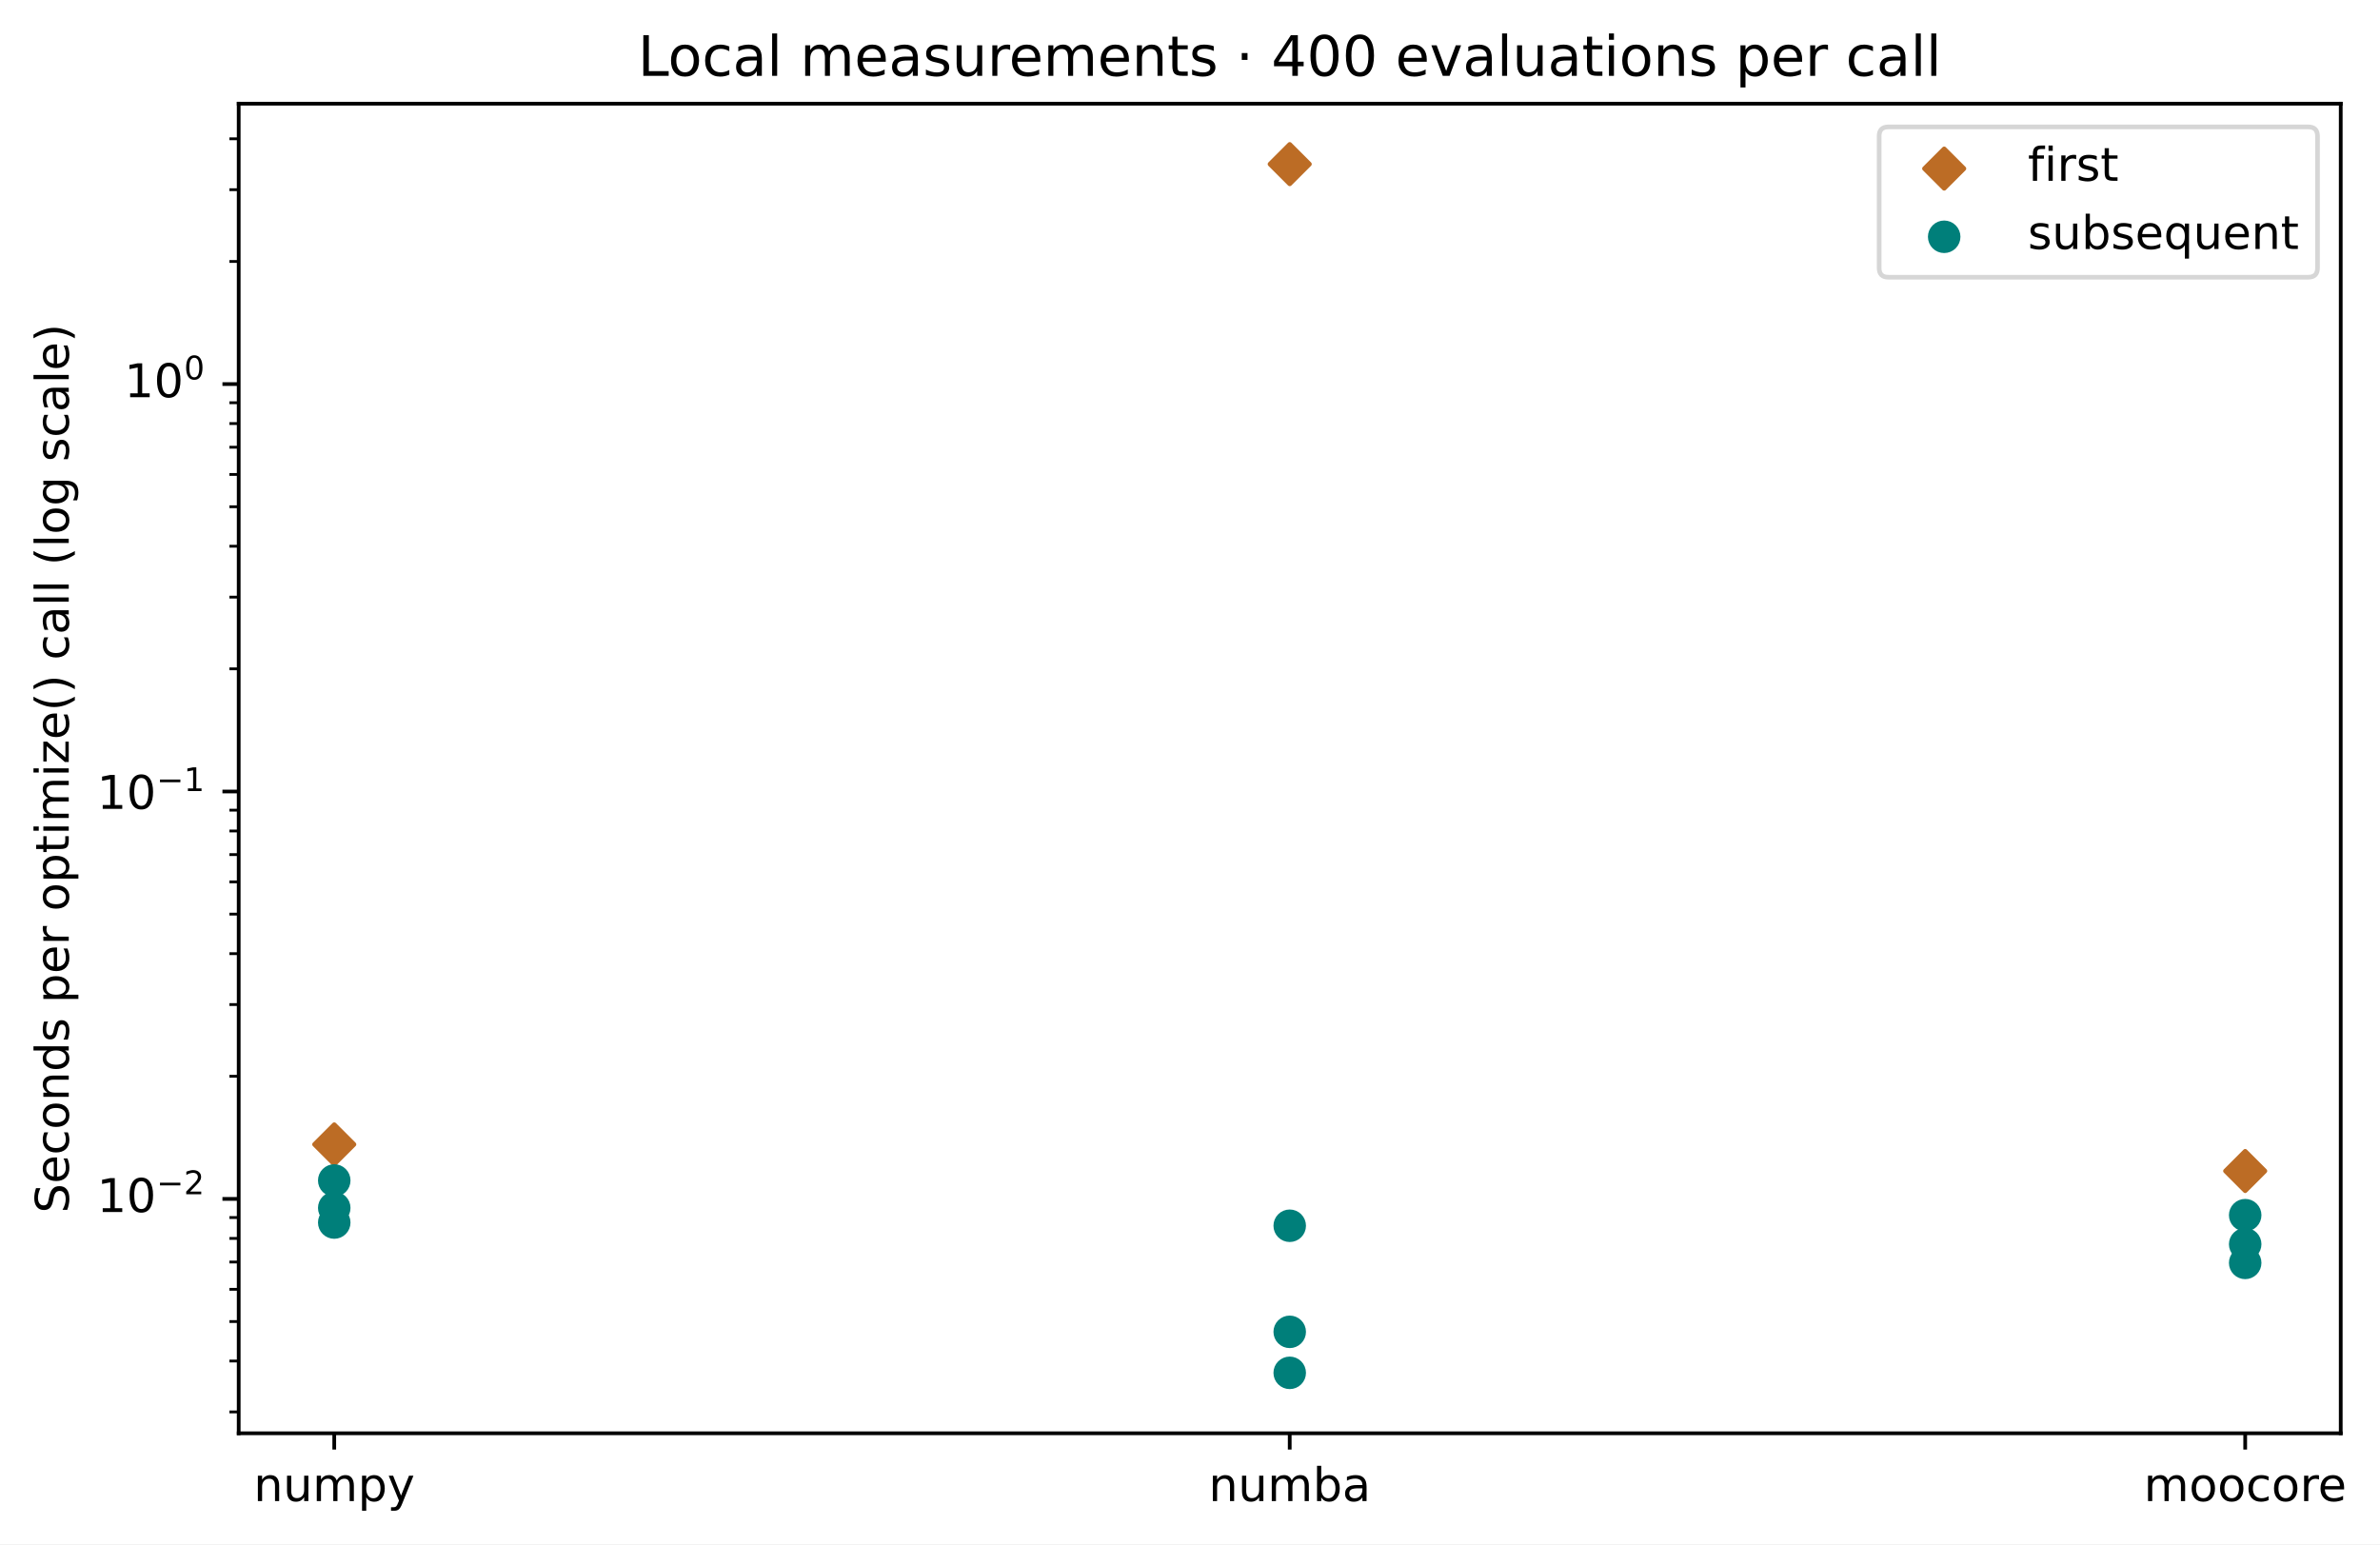
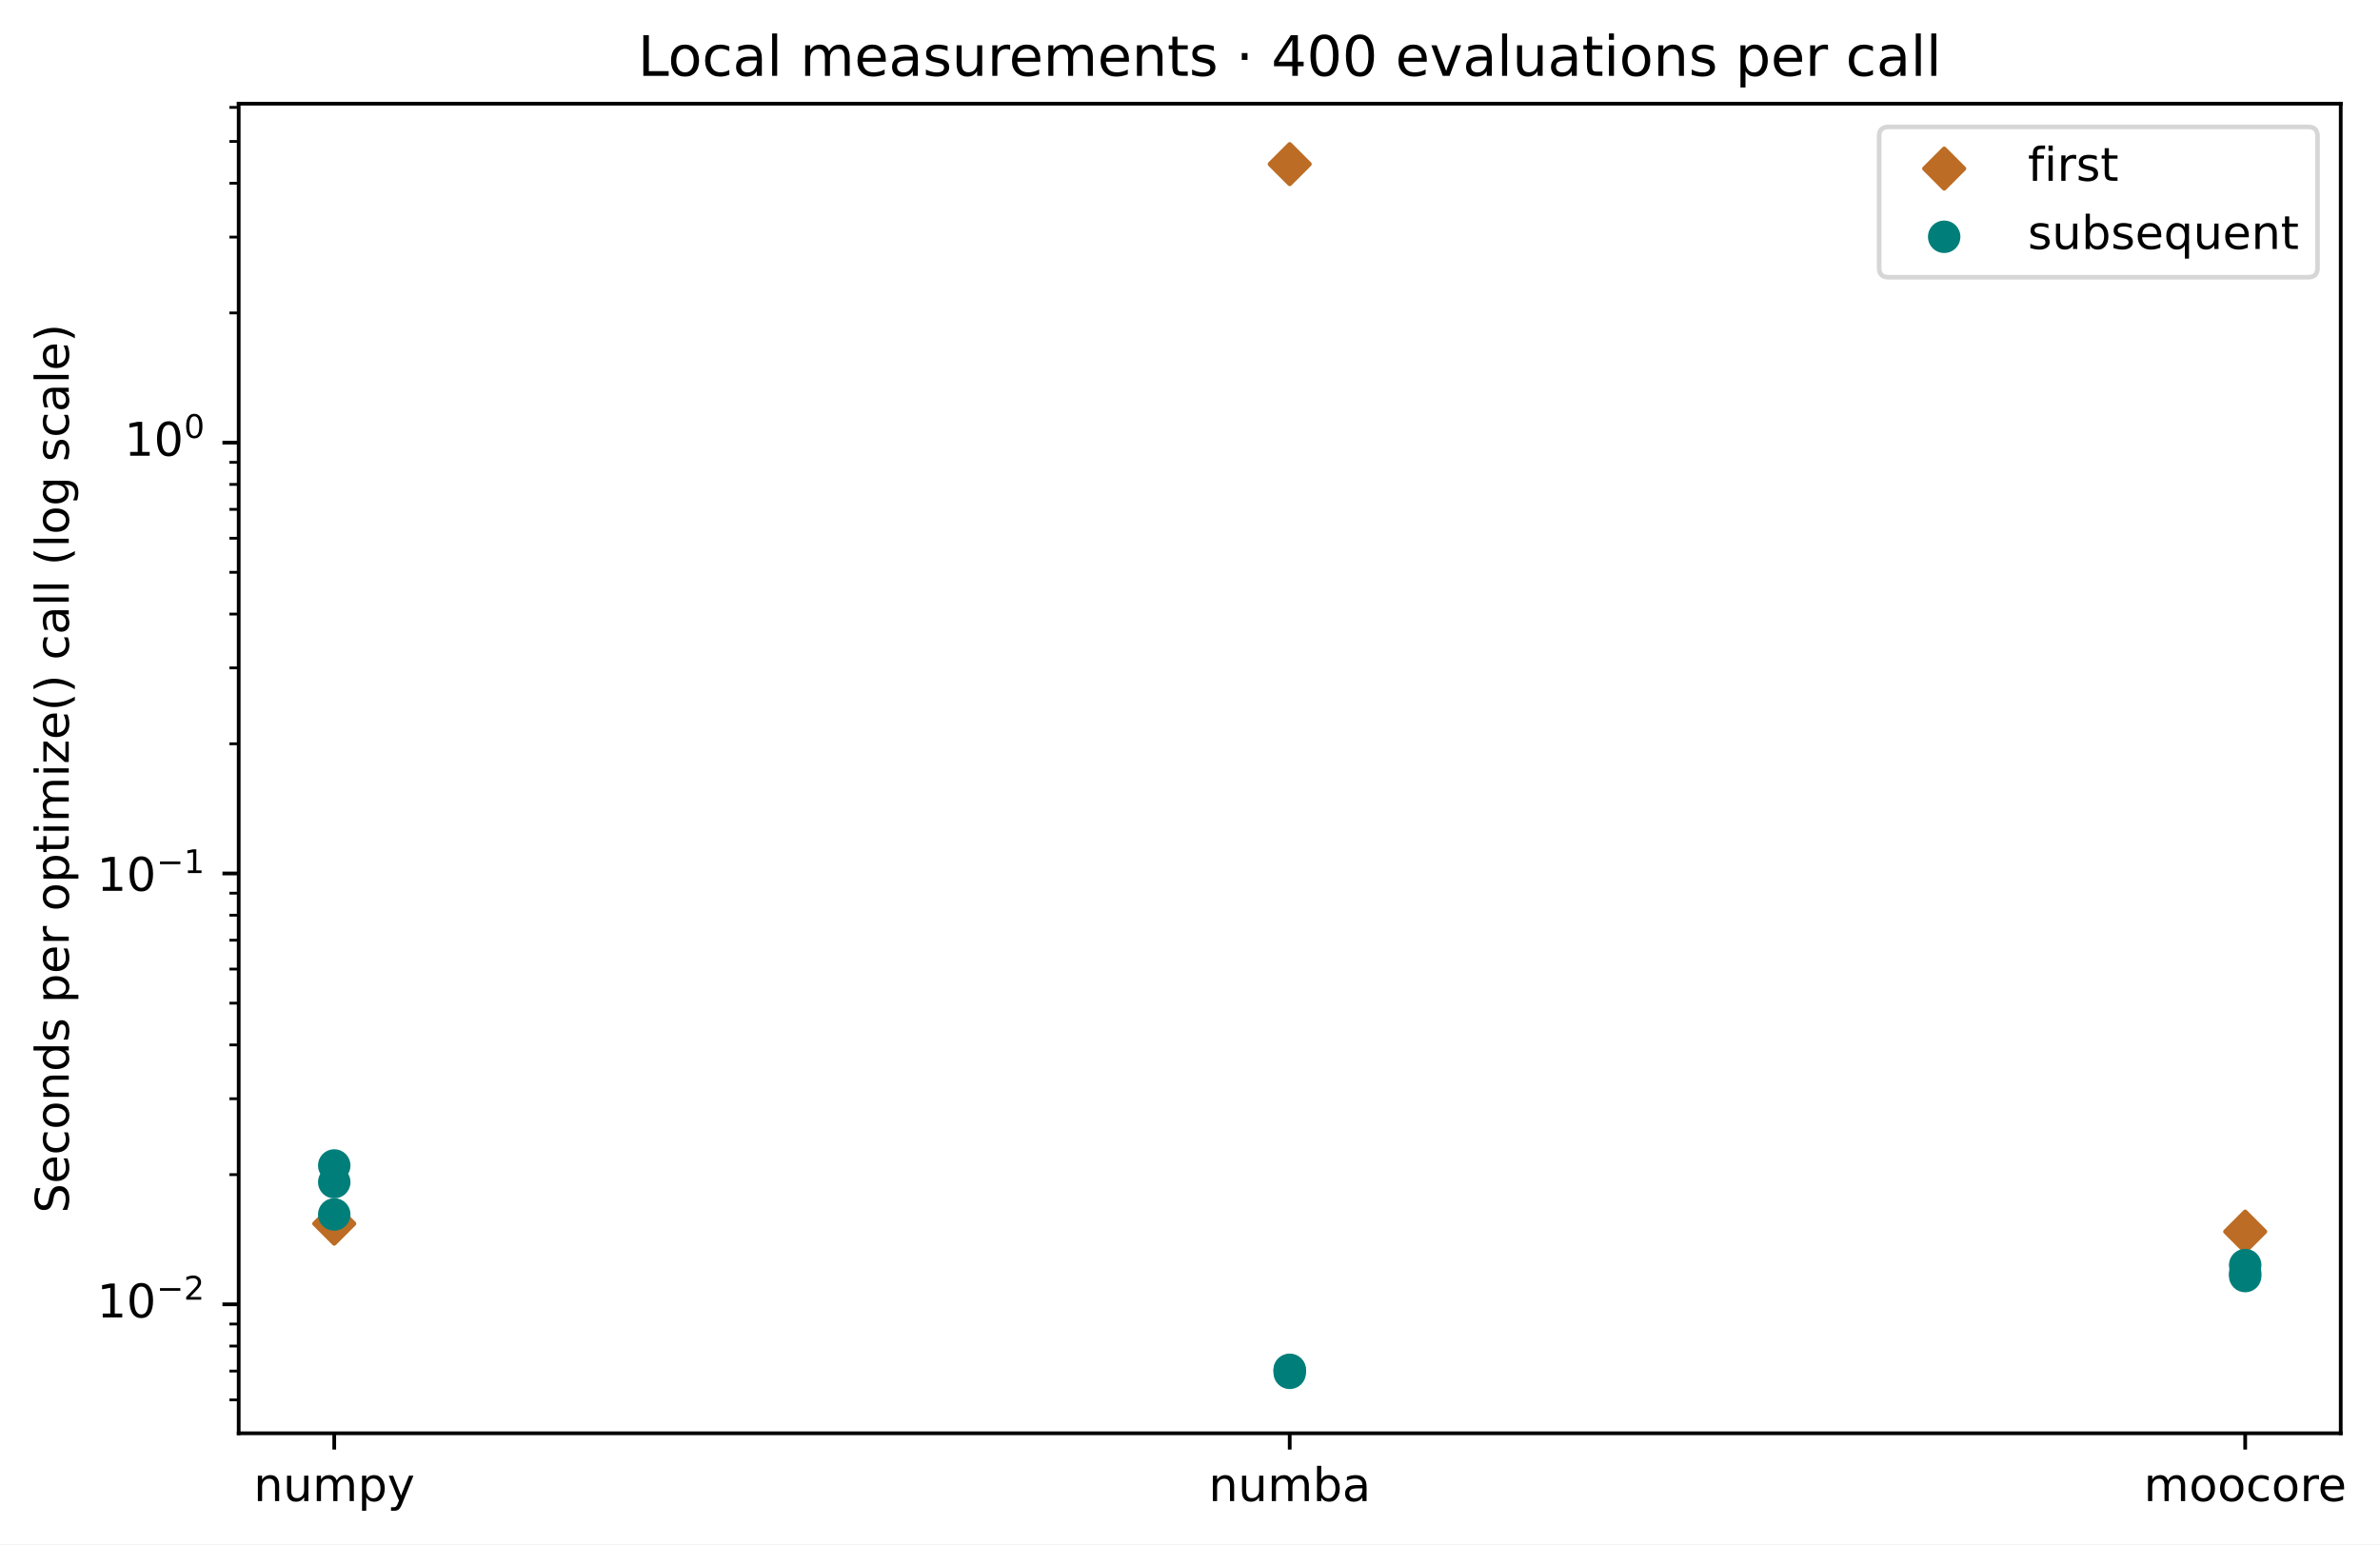
<svg xmlns="http://www.w3.org/2000/svg" xmlns:xlink="http://www.w3.org/1999/xlink" width="512.277pt" height="332.4pt" viewBox="0 0 512.277 332.4" version="1.1">
  <defs>
    <style type="text/css">*{stroke-linejoin: round; stroke-linecap: butt}</style>
  </defs>
  <g id="figure_1">
    <g id="patch_1">
      <path d="M 0 332.4 L 512.277 332.4 L 512.277 0 L 0 0 z " style="fill: #ffffff" />
    </g>
    <g id="axes_1">
      <g id="patch_2">
        <path d="M 51.378 308.521 L 503.826 308.521 L 503.826 22.318 L 51.378 22.318 z " style="fill: #ffffff" />
      </g>
      <g id="PathCollection_1">
        <defs>
          <path id="mc06a43e93e" d="M 0 4.243 L 4.243 0 L 0 -4.243 L -4.243 0 z " style="stroke: #bc6c25" />
        </defs>
        <g clip-path="url(#pd453f70afe)">
-           <use xlink:href="#mc06a43e93e" x="71.944" y="246.338" style="fill: #bc6c25; stroke: #bc6c25" />
+           <use xlink:href="#mc06a43e93e" x="71.944" y="263.402" style="fill: #bc6c25; stroke: #bc6c25" />
        </g>
      </g>
      <g id="PathCollection_2">
        <defs>
          <path id="me982f5717a" d="M 0 3 C 0.796 3 1.559 2.684 2.121 2.121 C 2.684 1.559 3 0.796 3 0 C 3 -0.796 2.684 -1.559 2.121 -2.121 C 1.559 -2.684 0.796 -3 0 -3 C -0.796 -3 -1.559 -2.684 -2.121 -2.121 C -2.684 -1.559 -3 -0.796 -3 0 C -3 0.796 -2.684 1.559 -2.121 2.121 C -1.559 2.684 -0.796 3 0 3 z " style="stroke: #007f7a" />
        </defs>
        <g clip-path="url(#pd453f70afe)">
-           <use xlink:href="#me982f5717a" x="71.944" y="254.107" style="fill: #007f7a; stroke: #007f7a" />
-           <use xlink:href="#me982f5717a" x="71.944" y="260.013" style="fill: #007f7a; stroke: #007f7a" />
-           <use xlink:href="#me982f5717a" x="71.944" y="263.16" style="fill: #007f7a; stroke: #007f7a" />
+           <use xlink:href="#me982f5717a" x="71.944" y="254.459" style="fill: #007f7a; stroke: #007f7a" />
+           <use xlink:href="#me982f5717a" x="71.944" y="250.879" style="fill: #007f7a; stroke: #007f7a" />
+           <use xlink:href="#me982f5717a" x="71.944" y="261.416" style="fill: #007f7a; stroke: #007f7a" />
        </g>
      </g>
      <g id="PathCollection_3">
        <g clip-path="url(#pd453f70afe)">
          <use xlink:href="#mc06a43e93e" x="277.602" y="35.327" style="fill: #bc6c25; stroke: #bc6c25" />
        </g>
      </g>
      <g id="PathCollection_4">
        <g clip-path="url(#pd453f70afe)">
          <use xlink:href="#me982f5717a" x="277.602" y="295.512" style="fill: #007f7a; stroke: #007f7a" />
-           <use xlink:href="#me982f5717a" x="277.602" y="286.687" style="fill: #007f7a; stroke: #007f7a" />
-           <use xlink:href="#me982f5717a" x="277.602" y="263.851" style="fill: #007f7a; stroke: #007f7a" />
+           <use xlink:href="#me982f5717a" x="277.602" y="294.925" style="fill: #007f7a; stroke: #007f7a" />
+           <use xlink:href="#me982f5717a" x="277.602" y="294.878" style="fill: #007f7a; stroke: #007f7a" />
        </g>
      </g>
      <g id="PathCollection_5">
        <g clip-path="url(#pd453f70afe)">
-           <use xlink:href="#mc06a43e93e" x="483.26" y="252.066" style="fill: #bc6c25; stroke: #bc6c25" />
+           <use xlink:href="#mc06a43e93e" x="483.26" y="265.108" style="fill: #bc6c25; stroke: #bc6c25" />
        </g>
      </g>
      <g id="PathCollection_6">
        <g clip-path="url(#pd453f70afe)">
-           <use xlink:href="#me982f5717a" x="483.26" y="261.574" style="fill: #007f7a; stroke: #007f7a" />
-           <use xlink:href="#me982f5717a" x="483.26" y="271.844" style="fill: #007f7a; stroke: #007f7a" />
-           <use xlink:href="#me982f5717a" x="483.26" y="267.819" style="fill: #007f7a; stroke: #007f7a" />
+           <use xlink:href="#me982f5717a" x="483.26" y="274.038" style="fill: #007f7a; stroke: #007f7a" />
+           <use xlink:href="#me982f5717a" x="483.26" y="274.677" style="fill: #007f7a; stroke: #007f7a" />
+           <use xlink:href="#me982f5717a" x="483.26" y="272.32" style="fill: #007f7a; stroke: #007f7a" />
        </g>
      </g>
      <g id="matplotlib.axis_1">
        <g id="xtick_1">
          <g id="line2d_1">
            <defs>
              <path id="m048185d247" d="M 0 0 L 0 3.5 " style="stroke: #000000; stroke-width: 0.8" />
            </defs>
            <g>
              <use xlink:href="#m048185d247" x="71.944" y="308.521" style="stroke: #000000; stroke-width: 0.8" />
            </g>
          </g>
          <g id="text_1">
            <text style="font-size: 10px; font-family: 'DejaVu Sans', 'Bitstream Vera Sans', 'Computer Modern Sans Serif', 'Lucida Grande', 'Verdana', 'Geneva', 'Lucid', 'Arial', 'Helvetica', 'Avant Garde', sans-serif; text-anchor: middle" x="71.944" y="323.12" transform="rotate(-0 71.94393 323.1198)">numpy</text>
          </g>
        </g>
        <g id="xtick_2">
          <g id="line2d_2">
            <g>
              <use xlink:href="#m048185d247" x="277.602" y="308.521" style="stroke: #000000; stroke-width: 0.8" />
            </g>
          </g>
          <g id="text_2">
            <text style="font-size: 10px; font-family: 'DejaVu Sans', 'Bitstream Vera Sans', 'Computer Modern Sans Serif', 'Lucida Grande', 'Verdana', 'Geneva', 'Lucid', 'Arial', 'Helvetica', 'Avant Garde', sans-serif; text-anchor: middle" x="277.602" y="323.12" transform="rotate(-0 277.602 323.1198)">numba</text>
          </g>
        </g>
        <g id="xtick_3">
          <g id="line2d_3">
            <g>
              <use xlink:href="#m048185d247" x="483.26" y="308.521" style="stroke: #000000; stroke-width: 0.8" />
            </g>
          </g>
          <g id="text_3">
            <text style="font-size: 10px; font-family: 'DejaVu Sans', 'Bitstream Vera Sans', 'Computer Modern Sans Serif', 'Lucida Grande', 'Verdana', 'Geneva', 'Lucid', 'Arial', 'Helvetica', 'Avant Garde', sans-serif; text-anchor: middle" x="483.26" y="323.12" transform="rotate(-0 483.2601 323.1198)">moocore</text>
          </g>
        </g>
      </g>
      <g id="matplotlib.axis_2">
        <g id="ytick_1">
          <g id="line2d_4">
            <defs>
              <path id="m38a02dc776" d="M 0 0 L -3.5 0 " style="stroke: #000000; stroke-width: 0.8" />
            </defs>
            <g>
-               <use xlink:href="#m38a02dc776" x="51.378" y="258.074" style="stroke: #000000; stroke-width: 0.8" />
+               <use xlink:href="#m38a02dc776" x="51.378" y="280.761" style="stroke: #000000; stroke-width: 0.8" />
            </g>
          </g>
          <g id="text_4">
-             <g transform="translate(20.87813 261.8732)">
+             <g transform="translate(20.87813 284.56)">
              <text>
                <tspan x="0" y="-0.977" style="font-size: 10px; font-family: 'DejaVu Sans'">1</tspan>
                <tspan x="6.362" y="-0.977" style="font-size: 10px; font-family: 'DejaVu Sans'">0</tspan>
                <tspan x="12.82" y="-4.805" style="font-size: 7px; font-family: 'DejaVu Sans'">−</tspan>
                <tspan x="18.686" y="-4.805" style="font-size: 7px; font-family: 'DejaVu Sans'">2</tspan>
              </text>
            </g>
          </g>
        </g>
        <g id="ytick_2">
          <g id="line2d_5">
            <g>
-               <use xlink:href="#m38a02dc776" x="51.378" y="170.375" style="stroke: #000000; stroke-width: 0.8" />
+               <use xlink:href="#m38a02dc776" x="51.378" y="188.02" style="stroke: #000000; stroke-width: 0.8" />
            </g>
          </g>
          <g id="text_5">
-             <g transform="translate(20.87813 174.1747)">
+             <g transform="translate(20.87813 191.8188)">
              <text>
                <tspan x="0" y="-0.064" style="font-size: 10px; font-family: 'DejaVu Sans'">1</tspan>
                <tspan x="6.362" y="-0.064" style="font-size: 10px; font-family: 'DejaVu Sans'">0</tspan>
                <tspan x="12.82" y="-3.892" style="font-size: 7px; font-family: 'DejaVu Sans'">−</tspan>
                <tspan x="18.686" y="-3.892" style="font-size: 7px; font-family: 'DejaVu Sans'">1</tspan>
              </text>
            </g>
          </g>
        </g>
        <g id="ytick_3">
          <g id="line2d_6">
            <g>
-               <use xlink:href="#m38a02dc776" x="51.378" y="82.677" style="stroke: #000000; stroke-width: 0.8" />
+               <use xlink:href="#m38a02dc776" x="51.378" y="95.278" style="stroke: #000000; stroke-width: 0.8" />
            </g>
          </g>
          <g id="text_6">
-             <g transform="translate(26.77812 86.47617)">
+             <g transform="translate(26.77812 99.07764)">
              <text>
                <tspan x="0" y="-0.977" style="font-size: 10px; font-family: 'DejaVu Sans'">1</tspan>
                <tspan x="6.362" y="-0.977" style="font-size: 10px; font-family: 'DejaVu Sans'">0</tspan>
                <tspan x="12.82" y="-4.805" style="font-size: 7px; font-family: 'DejaVu Sans'">0</tspan>
              </text>
            </g>
          </g>
        </g>
        <g id="ytick_4">
          <g id="line2d_7">
            <defs>
              <path id="m492769a3f3" d="M 0 0 L -2 0 " style="stroke: #000000; stroke-width: 0.6" />
            </defs>
            <g>
-               <use xlink:href="#m492769a3f3" x="51.378" y="303.93" style="stroke: #000000; stroke-width: 0.6" />
+               <use xlink:href="#m492769a3f3" x="51.378" y="301.335" style="stroke: #000000; stroke-width: 0.6" />
            </g>
          </g>
        </g>
        <g id="ytick_5">
          <g id="line2d_8">
            <g>
-               <use xlink:href="#m492769a3f3" x="51.378" y="292.973" style="stroke: #000000; stroke-width: 0.6" />
+               <use xlink:href="#m492769a3f3" x="51.378" y="295.127" style="stroke: #000000; stroke-width: 0.6" />
            </g>
          </g>
        </g>
        <g id="ytick_6">
          <g id="line2d_9">
            <g>
-               <use xlink:href="#m492769a3f3" x="51.378" y="284.474" style="stroke: #000000; stroke-width: 0.6" />
+               <use xlink:href="#m492769a3f3" x="51.378" y="289.748" style="stroke: #000000; stroke-width: 0.6" />
            </g>
          </g>
        </g>
        <g id="ytick_7">
          <g id="line2d_10">
            <g>
-               <use xlink:href="#m492769a3f3" x="51.378" y="277.53" style="stroke: #000000; stroke-width: 0.6" />
+               <use xlink:href="#m492769a3f3" x="51.378" y="285.004" style="stroke: #000000; stroke-width: 0.6" />
            </g>
          </g>
        </g>
        <g id="ytick_8">
          <g id="line2d_11">
            <g>
-               <use xlink:href="#m492769a3f3" x="51.378" y="271.659" style="stroke: #000000; stroke-width: 0.6" />
+               <use xlink:href="#m492769a3f3" x="51.378" y="252.843" style="stroke: #000000; stroke-width: 0.6" />
            </g>
          </g>
        </g>
        <g id="ytick_9">
          <g id="line2d_12">
            <g>
-               <use xlink:href="#m492769a3f3" x="51.378" y="266.573" style="stroke: #000000; stroke-width: 0.6" />
+               <use xlink:href="#m492769a3f3" x="51.378" y="236.512" style="stroke: #000000; stroke-width: 0.6" />
            </g>
          </g>
        </g>
        <g id="ytick_10">
          <g id="line2d_13">
            <g>
-               <use xlink:href="#m492769a3f3" x="51.378" y="262.087" style="stroke: #000000; stroke-width: 0.6" />
+               <use xlink:href="#m492769a3f3" x="51.378" y="224.925" style="stroke: #000000; stroke-width: 0.6" />
            </g>
          </g>
        </g>
        <g id="ytick_11">
          <g id="line2d_14">
            <g>
-               <use xlink:href="#m492769a3f3" x="51.378" y="231.674" style="stroke: #000000; stroke-width: 0.6" />
+               <use xlink:href="#m492769a3f3" x="51.378" y="215.937" style="stroke: #000000; stroke-width: 0.6" />
            </g>
          </g>
        </g>
        <g id="ytick_12">
          <g id="line2d_15">
            <g>
-               <use xlink:href="#m492769a3f3" x="51.378" y="216.231" style="stroke: #000000; stroke-width: 0.6" />
+               <use xlink:href="#m492769a3f3" x="51.378" y="208.594" style="stroke: #000000; stroke-width: 0.6" />
            </g>
          </g>
        </g>
        <g id="ytick_13">
          <g id="line2d_16">
            <g>
-               <use xlink:href="#m492769a3f3" x="51.378" y="205.274" style="stroke: #000000; stroke-width: 0.6" />
+               <use xlink:href="#m492769a3f3" x="51.378" y="202.385" style="stroke: #000000; stroke-width: 0.6" />
            </g>
          </g>
        </g>
        <g id="ytick_14">
          <g id="line2d_17">
            <g>
-               <use xlink:href="#m492769a3f3" x="51.378" y="196.775" style="stroke: #000000; stroke-width: 0.6" />
+               <use xlink:href="#m492769a3f3" x="51.378" y="197.007" style="stroke: #000000; stroke-width: 0.6" />
            </g>
          </g>
        </g>
        <g id="ytick_15">
          <g id="line2d_18">
            <g>
-               <use xlink:href="#m492769a3f3" x="51.378" y="189.831" style="stroke: #000000; stroke-width: 0.6" />
+               <use xlink:href="#m492769a3f3" x="51.378" y="192.263" style="stroke: #000000; stroke-width: 0.6" />
            </g>
          </g>
        </g>
        <g id="ytick_16">
          <g id="line2d_19">
            <g>
-               <use xlink:href="#m492769a3f3" x="51.378" y="183.96" style="stroke: #000000; stroke-width: 0.6" />
+               <use xlink:href="#m492769a3f3" x="51.378" y="160.102" style="stroke: #000000; stroke-width: 0.6" />
            </g>
          </g>
        </g>
        <g id="ytick_17">
          <g id="line2d_20">
            <g>
-               <use xlink:href="#m492769a3f3" x="51.378" y="178.874" style="stroke: #000000; stroke-width: 0.6" />
+               <use xlink:href="#m492769a3f3" x="51.378" y="143.771" style="stroke: #000000; stroke-width: 0.6" />
            </g>
          </g>
        </g>
        <g id="ytick_18">
          <g id="line2d_21">
            <g>
-               <use xlink:href="#m492769a3f3" x="51.378" y="174.388" style="stroke: #000000; stroke-width: 0.6" />
+               <use xlink:href="#m492769a3f3" x="51.378" y="132.184" style="stroke: #000000; stroke-width: 0.6" />
            </g>
          </g>
        </g>
        <g id="ytick_19">
          <g id="line2d_22">
            <g>
-               <use xlink:href="#m492769a3f3" x="51.378" y="143.976" style="stroke: #000000; stroke-width: 0.6" />
+               <use xlink:href="#m492769a3f3" x="51.378" y="123.196" style="stroke: #000000; stroke-width: 0.6" />
            </g>
          </g>
        </g>
        <g id="ytick_20">
          <g id="line2d_23">
            <g>
-               <use xlink:href="#m492769a3f3" x="51.378" y="128.533" style="stroke: #000000; stroke-width: 0.6" />
+               <use xlink:href="#m492769a3f3" x="51.378" y="115.853" style="stroke: #000000; stroke-width: 0.6" />
            </g>
          </g>
        </g>
        <g id="ytick_21">
          <g id="line2d_24">
            <g>
-               <use xlink:href="#m492769a3f3" x="51.378" y="117.576" style="stroke: #000000; stroke-width: 0.6" />
+               <use xlink:href="#m492769a3f3" x="51.378" y="109.644" style="stroke: #000000; stroke-width: 0.6" />
            </g>
          </g>
        </g>
        <g id="ytick_22">
          <g id="line2d_25">
            <g>
-               <use xlink:href="#m492769a3f3" x="51.378" y="109.077" style="stroke: #000000; stroke-width: 0.6" />
+               <use xlink:href="#m492769a3f3" x="51.378" y="104.266" style="stroke: #000000; stroke-width: 0.6" />
            </g>
          </g>
        </g>
        <g id="ytick_23">
          <g id="line2d_26">
            <g>
-               <use xlink:href="#m492769a3f3" x="51.378" y="102.133" style="stroke: #000000; stroke-width: 0.6" />
+               <use xlink:href="#m492769a3f3" x="51.378" y="99.522" style="stroke: #000000; stroke-width: 0.6" />
            </g>
          </g>
        </g>
        <g id="ytick_24">
          <g id="line2d_27">
            <g>
-               <use xlink:href="#m492769a3f3" x="51.378" y="96.262" style="stroke: #000000; stroke-width: 0.6" />
+               <use xlink:href="#m492769a3f3" x="51.378" y="67.361" style="stroke: #000000; stroke-width: 0.6" />
            </g>
          </g>
        </g>
        <g id="ytick_25">
          <g id="line2d_28">
            <g>
-               <use xlink:href="#m492769a3f3" x="51.378" y="91.176" style="stroke: #000000; stroke-width: 0.6" />
+               <use xlink:href="#m492769a3f3" x="51.378" y="51.03" style="stroke: #000000; stroke-width: 0.6" />
            </g>
          </g>
        </g>
        <g id="ytick_26">
          <g id="line2d_29">
            <g>
-               <use xlink:href="#m492769a3f3" x="51.378" y="86.69" style="stroke: #000000; stroke-width: 0.6" />
+               <use xlink:href="#m492769a3f3" x="51.378" y="39.443" style="stroke: #000000; stroke-width: 0.6" />
            </g>
          </g>
        </g>
        <g id="ytick_27">
          <g id="line2d_30">
            <g>
-               <use xlink:href="#m492769a3f3" x="51.378" y="56.277" style="stroke: #000000; stroke-width: 0.6" />
+               <use xlink:href="#m492769a3f3" x="51.378" y="30.455" style="stroke: #000000; stroke-width: 0.6" />
            </g>
          </g>
        </g>
        <g id="ytick_28">
          <g id="line2d_31">
            <g>
-               <use xlink:href="#m492769a3f3" x="51.378" y="40.834" style="stroke: #000000; stroke-width: 0.6" />
-             </g>
-           </g>
-         </g>
-         <g id="ytick_29">
-           <g id="line2d_32">
-             <g>
-               <use xlink:href="#m492769a3f3" x="51.378" y="29.877" style="stroke: #000000; stroke-width: 0.6" />
+               <use xlink:href="#m492769a3f3" x="51.378" y="23.112" style="stroke: #000000; stroke-width: 0.6" />
            </g>
          </g>
        </g>
        <g id="text_7">
          <text style="font-size: 10px; font-family: 'DejaVu Sans', 'Bitstream Vera Sans', 'Computer Modern Sans Serif', 'Lucida Grande', 'Verdana', 'Geneva', 'Lucid', 'Arial', 'Helvetica', 'Avant Garde', sans-serif; text-anchor: middle" x="14.798" y="165.42" transform="rotate(-90 14.79844 165.4198)">Seconds per optimize() call (log scale)</text>
        </g>
      </g>
      <g id="patch_3">
        <path d="M 51.378 308.521 L 51.378 22.318 " style="fill: none; stroke: #000000; stroke-width: 0.8; stroke-linejoin: miter; stroke-linecap: square" />
      </g>
      <g id="patch_4">
        <path d="M 503.826 308.521 L 503.826 22.318 " style="fill: none; stroke: #000000; stroke-width: 0.8; stroke-linejoin: miter; stroke-linecap: square" />
      </g>
      <g id="patch_5">
        <path d="M 51.378 308.521 L 503.826 308.521 " style="fill: none; stroke: #000000; stroke-width: 0.8; stroke-linejoin: miter; stroke-linecap: square" />
      </g>
      <g id="patch_6">
        <path d="M 51.378 22.318 L 503.826 22.318 " style="fill: none; stroke: #000000; stroke-width: 0.8; stroke-linejoin: miter; stroke-linecap: square" />
      </g>
      <g id="text_8">
        <text style="font-size: 12px; font-family: 'DejaVu Sans', 'Bitstream Vera Sans', 'Computer Modern Sans Serif', 'Lucida Grande', 'Verdana', 'Geneva', 'Lucid', 'Arial', 'Helvetica', 'Avant Garde', sans-serif; text-anchor: middle" x="277.602" y="16.318" transform="rotate(-0 277.602 16.31812)">Local measurements · 400 evaluations per call</text>
      </g>
      <g id="legend_1">
        <g id="patch_7">
          <path d="M 406.471 59.674 L 496.826 59.674 Q 498.826 59.674 498.826 57.674 L 498.826 29.318 Q 498.826 27.318 496.826 27.318 L 406.471 27.318 Q 404.471 27.318 404.471 29.318 L 404.471 57.674 Q 404.471 59.674 406.471 59.674 z " style="fill: #ffffff; opacity: 0.8; stroke: #cccccc; stroke-linejoin: miter" />
        </g>
        <g id="PathCollection_7">
          <g>
            <use xlink:href="#mc06a43e93e" x="418.471" y="36.292" style="fill: #bc6c25; stroke: #bc6c25" />
          </g>
        </g>
        <g id="text_9">
          <text style="font-size: 10px; font-family: 'DejaVu Sans', 'Bitstream Vera Sans', 'Computer Modern Sans Serif', 'Lucida Grande', 'Verdana', 'Geneva', 'Lucid', 'Arial', 'Helvetica', 'Avant Garde', sans-serif; text-anchor: start" x="436.471" y="38.917" transform="rotate(-0 436.4712 38.91656)">first</text>
        </g>
        <g id="PathCollection_8">
          <g>
            <use xlink:href="#me982f5717a" x="418.471" y="50.97" style="fill: #007f7a; stroke: #007f7a" />
          </g>
        </g>
        <g id="text_10">
          <text style="font-size: 10px; font-family: 'DejaVu Sans', 'Bitstream Vera Sans', 'Computer Modern Sans Serif', 'Lucida Grande', 'Verdana', 'Geneva', 'Lucid', 'Arial', 'Helvetica', 'Avant Garde', sans-serif; text-anchor: start" x="436.471" y="53.595" transform="rotate(-0 436.4712 53.59469)">subsequent</text>
        </g>
      </g>
    </g>
  </g>
  <defs>
    <clipPath id="pd453f70afe">
      <rect x="51.378" y="22.318" width="452.448" height="286.203" />
    </clipPath>
  </defs>
</svg>
